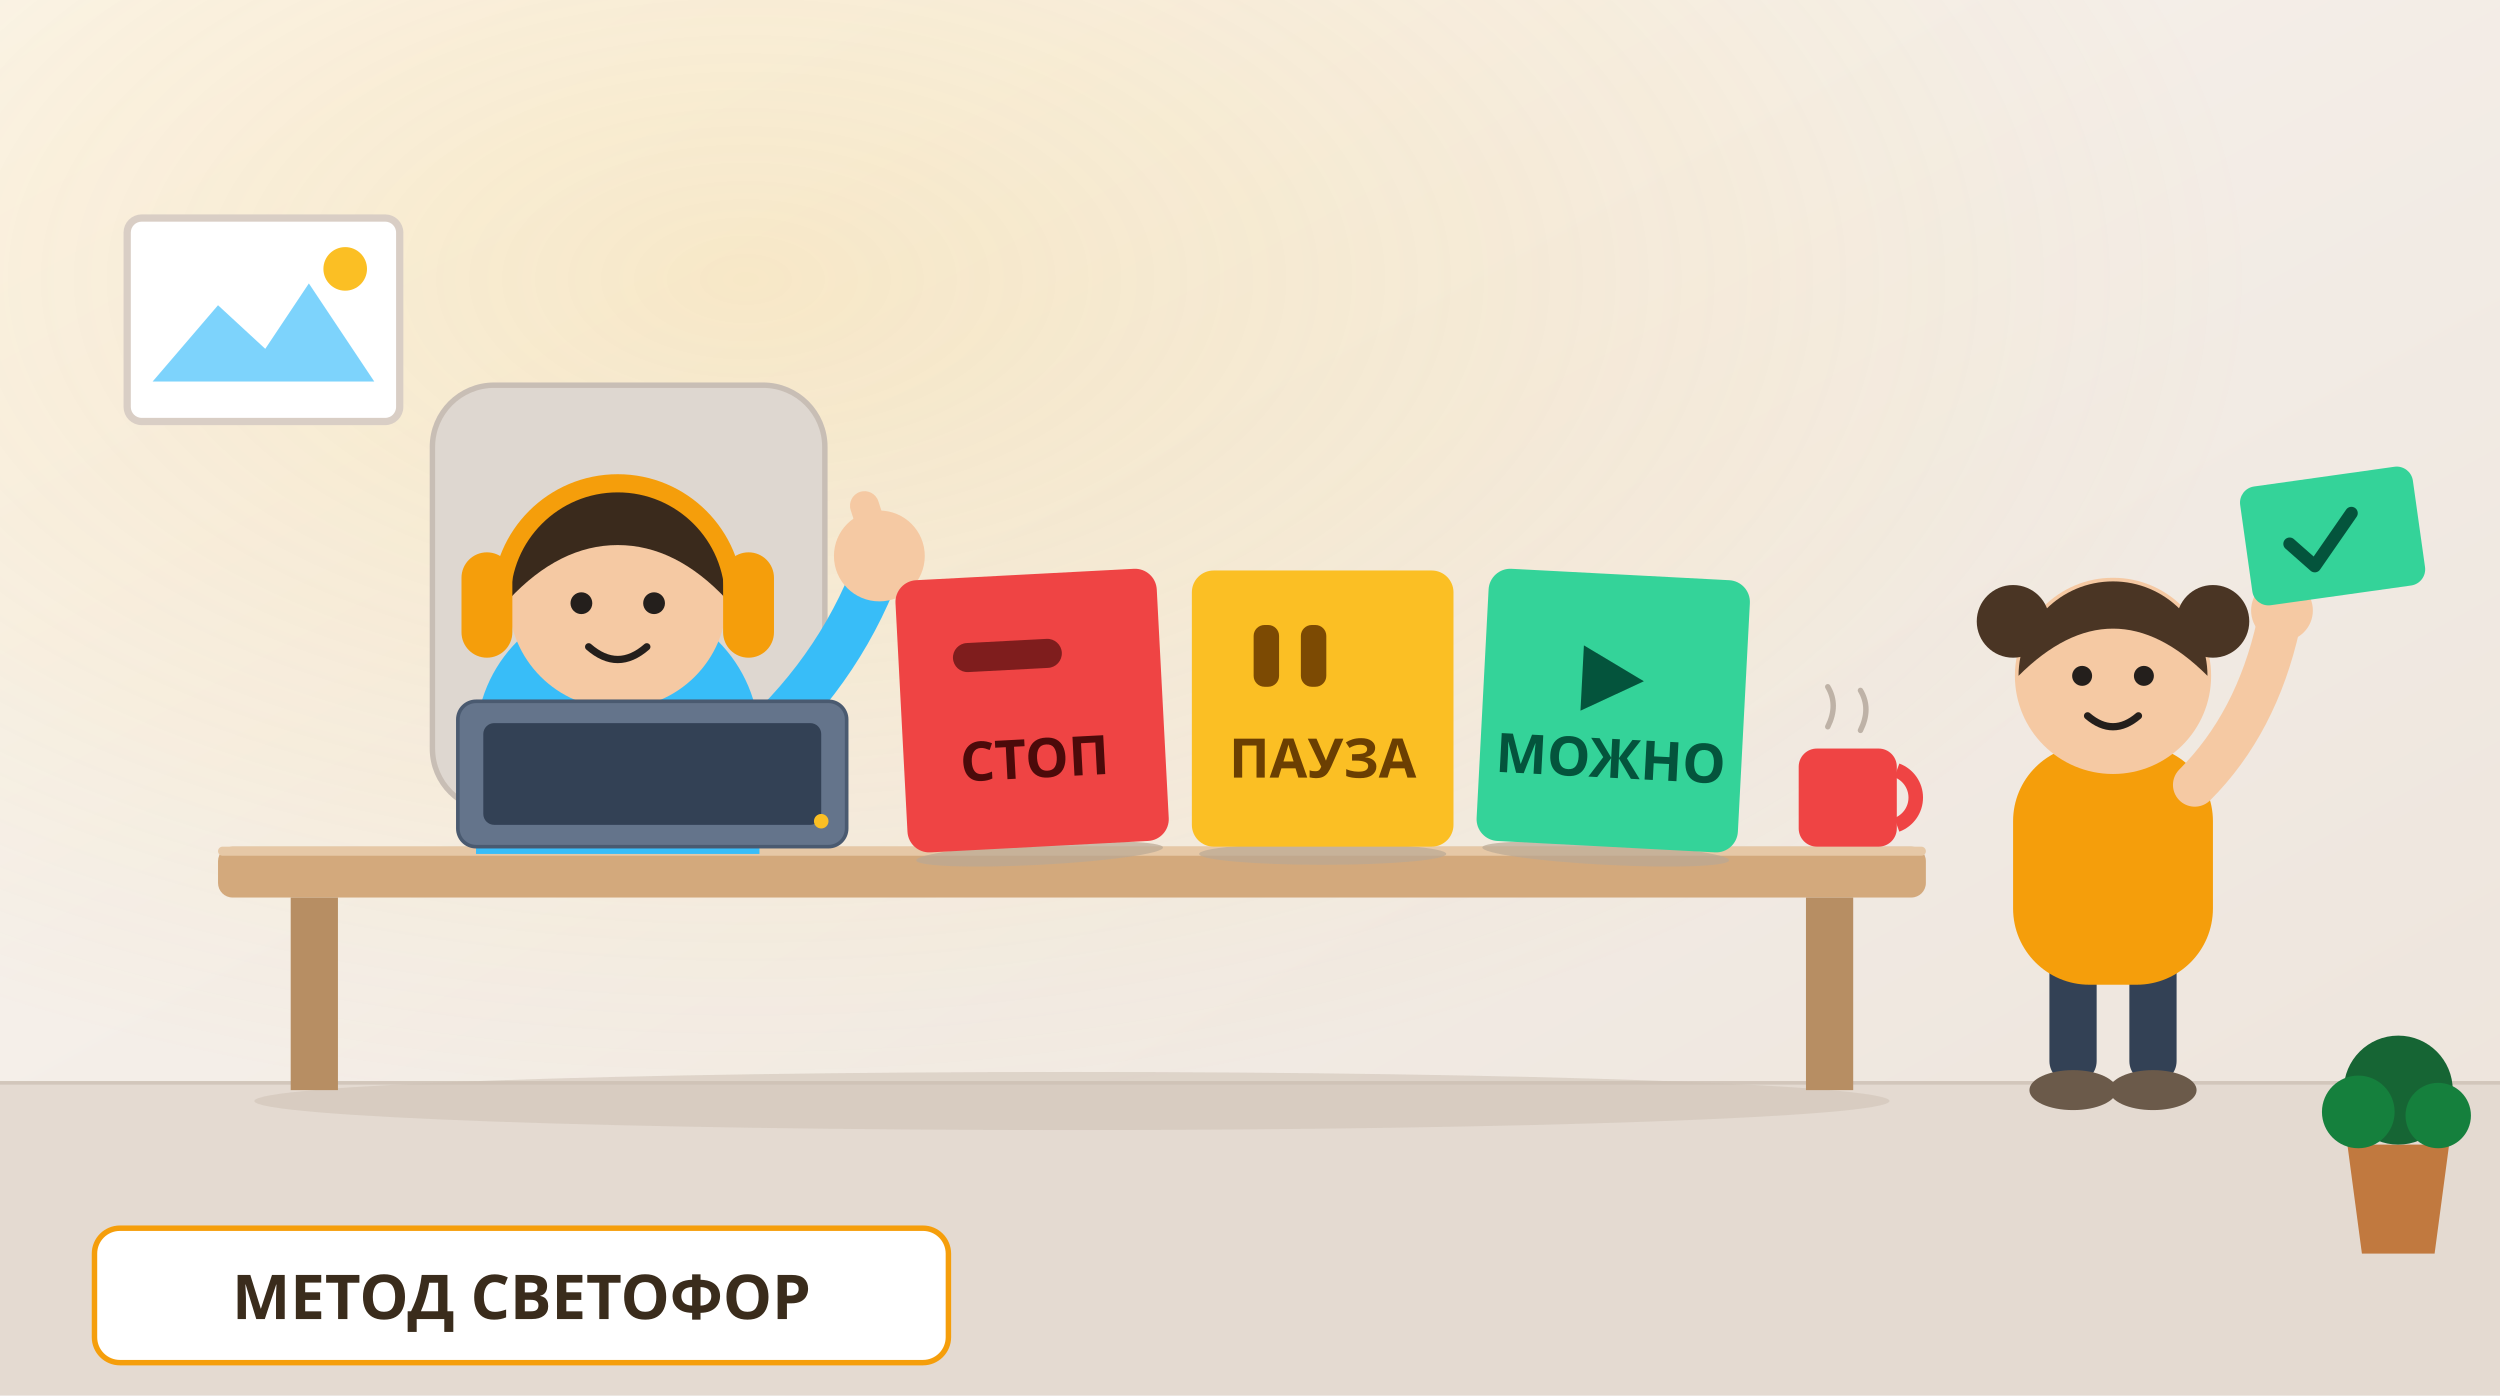
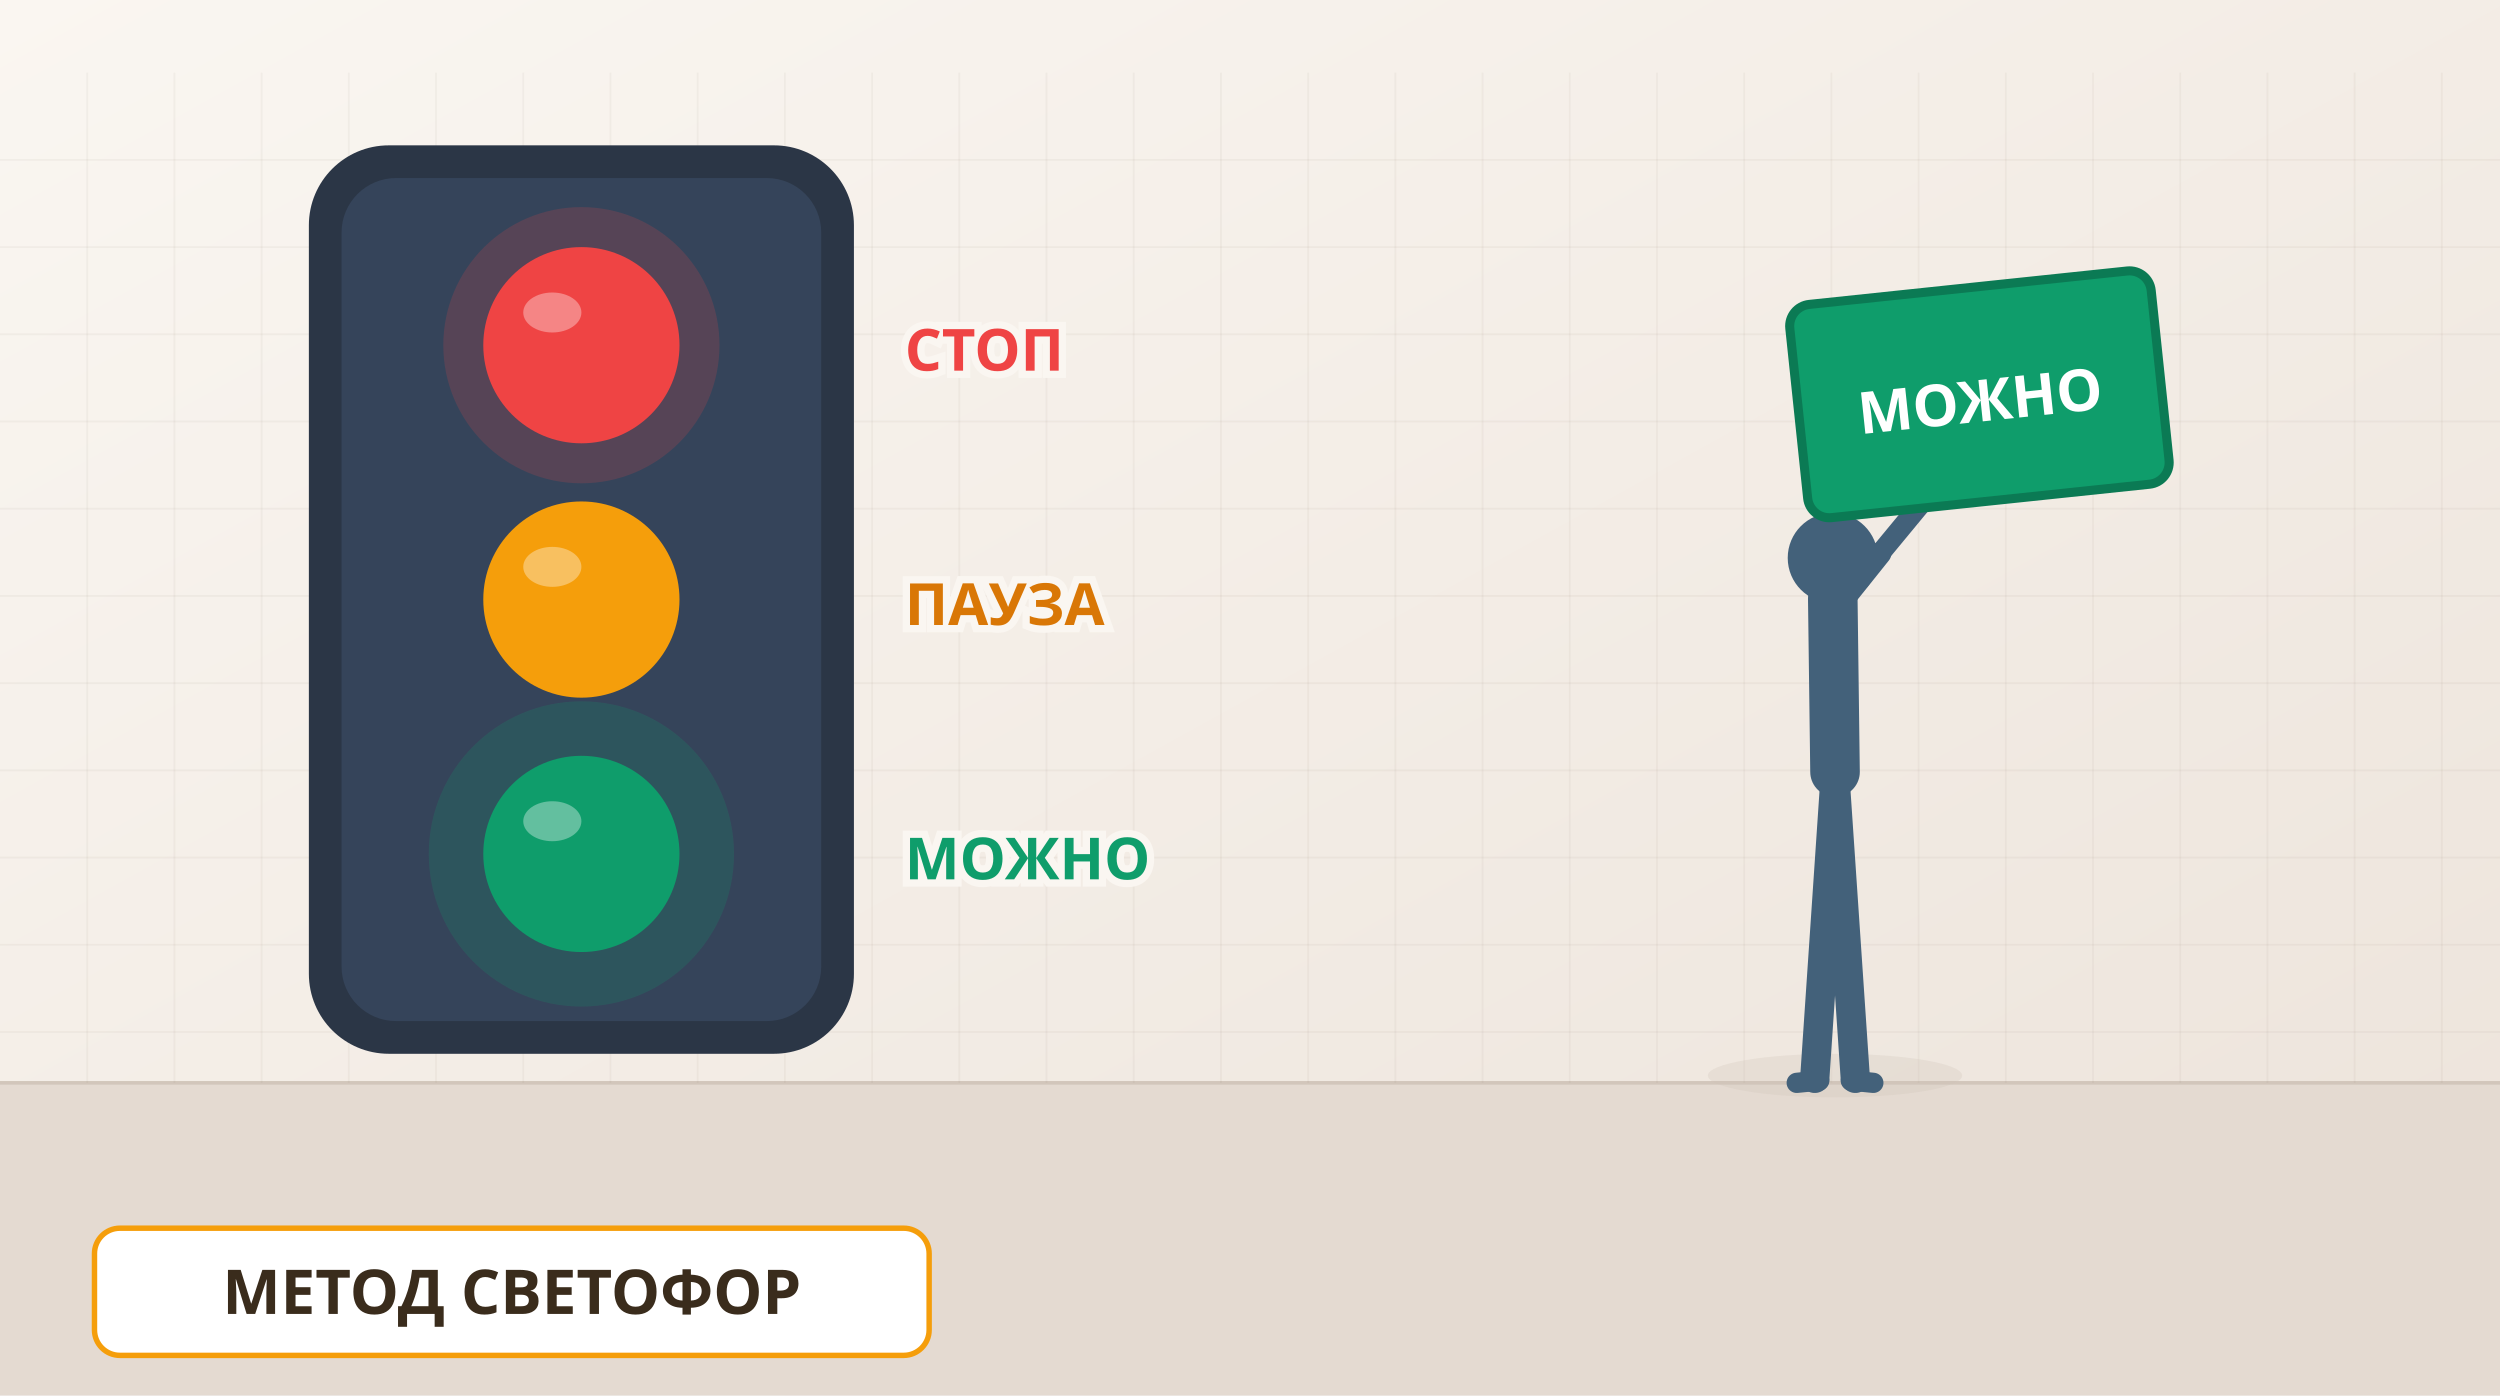
<svg xmlns="http://www.w3.org/2000/svg" viewBox="0 0 1376 768" width="1376" height="768">
  <defs>
-     <linearGradient id="bgTrafficL" x1="0%" y1="0%" x2="100%" y2="100%">
-       <stop offset="0%" stop-color="#faf6f2" />
+     <linearGradient id="bg" x1="0%" y1="0%" x2="100%" y2="100%">
+       <stop offset="0%" stop-color="#faf6f1" />
      <stop offset="100%" stop-color="#ece3da" />
    </linearGradient>
-     <radialGradient id="warmTrafficL" cx="30%" cy="20%" r="60%">
-       <stop offset="0%" stop-color="#fbbf24" stop-opacity="0.18" />
-       <stop offset="100%" stop-color="#fbbf24" stop-opacity="0" />
-     </radialGradient>
  </defs>
-   <rect width="1376" height="768" fill="url(#bgTrafficL)" />
-   <rect width="1376" height="768" fill="url(#warmTrafficL)" />
+   <rect width="1376" height="768" fill="url(#bg)" />
  <rect x="0" y="596" width="1376" height="172" fill="#e4dad1" />
  <line x1="0" y1="596" x2="1376" y2="596" stroke="#d2c6bb" stroke-width="2" />
-   <rect x="70" y="120" width="150" height="112" rx="8" fill="#ffffff" stroke="#d9cec5" stroke-width="4" />
-   <path d="M84 210 L120 168 L146 192 L170 156 L206 210 Z" fill="#7dd3fc" />
-   <circle cx="190" cy="148" r="12" fill="#fbbf24" />
-   <ellipse cx="590" cy="606" rx="450" ry="16" fill="#cdc0b5" fill-opacity="0.55" />
-   <rect x="120" y="466" width="940" height="28" rx="8" fill="#d3a97c" />
-   <rect x="120" y="466" width="940" height="5" rx="2.5" fill="#e6c8a6" />
-   <rect x="160" y="494" width="26" height="106" fill="#b78e63" />
-   <rect x="994" y="494" width="26" height="106" fill="#b78e63" />
-   <rect x="238" y="212" width="216" height="234" rx="34" fill="#ded7d0" />
-   <rect x="238" y="212" width="216" height="234" rx="34" fill="none" stroke="#c8beb5" stroke-width="3" />
-   <path d="M262 470 v-62 a78 78 0 0 1 156 0 v62 z" fill="#38bdf8" />
-   <circle cx="340" cy="330" r="60" fill="#f5c9a3" />
-   <path d="M280 330 a60 60 0 0 1 120 0 q-28 -30 -60 -30 q-32 0 -60 30 z" fill="#3a2a1c" />
-   <circle cx="320" cy="332" r="6" fill="#241f1c" />
-   <circle cx="360" cy="332" r="6" fill="#241f1c" />
-   <path d="M324 356 q16 14 32 0" fill="none" stroke="#241f1c" stroke-width="4" stroke-linecap="round" />
-   <path d="M276 330 a64 64 0 0 1 128 0" fill="none" stroke="#f59e0b" stroke-width="10" stroke-linecap="round" />
-   <rect x="254" y="304" width="28" height="58" rx="14" fill="#f59e0b" />
-   <rect x="398" y="304" width="28" height="58" rx="14" fill="#f59e0b" />
-   <path d="M404 420 q52 -42 76 -100" fill="none" stroke="#38bdf8" stroke-width="26" stroke-linecap="round" />
-   <circle cx="484" cy="306" r="25" fill="#f5c9a3" />
-   <rect x="470" y="270" width="16" height="30" rx="8" fill="#f5c9a3" transform="rotate(-18 478 285)" />
-   <rect x="252" y="386" width="214" height="80" rx="10" fill="#64748b" stroke="#4a5a70" stroke-width="2" />
-   <rect x="266" y="398" width="186" height="56" rx="6" fill="#334155" />
-   <circle cx="452" cy="452" r="4" fill="#fbbf24" />
-   <g transform="rotate(-3 572 466)">
-     <ellipse cx="572" cy="470" rx="68" ry="6" fill="#b9a894" fill-opacity="0.7" />
-     <rect x="500" y="316" width="144" height="150" rx="12" fill="#ef4444" />
-     <rect x="530" y="352" width="60" height="16" rx="8" fill="#7f1d1d" />
-     <text x="572" y="428" font-family="system-ui, sans-serif" font-size="30" font-weight="800" fill="#4c0a0a" text-anchor="middle">СТОП</text>
+   <g stroke="#7c6a58" stroke-opacity="0.055" stroke-width="1">
+     <line x1="48" y1="40" x2="48" y2="596" />
+     <line x1="96" y1="40" x2="96" y2="596" />
+     <line x1="144" y1="40" x2="144" y2="596" />
+     <line x1="192" y1="40" x2="192" y2="596" />
+     <line x1="240" y1="40" x2="240" y2="596" />
+     <line x1="288" y1="40" x2="288" y2="596" />
+     <line x1="336" y1="40" x2="336" y2="596" />
+     <line x1="384" y1="40" x2="384" y2="596" />
+     <line x1="432" y1="40" x2="432" y2="596" />
+     <line x1="480" y1="40" x2="480" y2="596" />
+     <line x1="528" y1="40" x2="528" y2="596" />
+     <line x1="576" y1="40" x2="576" y2="596" />
+     <line x1="624" y1="40" x2="624" y2="596" />
+     <line x1="672" y1="40" x2="672" y2="596" />
+     <line x1="720" y1="40" x2="720" y2="596" />
+     <line x1="768" y1="40" x2="768" y2="596" />
+     <line x1="816" y1="40" x2="816" y2="596" />
+     <line x1="864" y1="40" x2="864" y2="596" />
+     <line x1="912" y1="40" x2="912" y2="596" />
+     <line x1="960" y1="40" x2="960" y2="596" />
+     <line x1="1008" y1="40" x2="1008" y2="596" />
+     <line x1="1056" y1="40" x2="1056" y2="596" />
+     <line x1="1104" y1="40" x2="1104" y2="596" />
+     <line x1="1152" y1="40" x2="1152" y2="596" />
+     <line x1="1200" y1="40" x2="1200" y2="596" />
+     <line x1="1248" y1="40" x2="1248" y2="596" />
+     <line x1="1296" y1="40" x2="1296" y2="596" />
+     <line x1="1344" y1="40" x2="1344" y2="596" />
+     <line x1="0" y1="88" x2="1376" y2="88" />
+     <line x1="0" y1="136" x2="1376" y2="136" />
+     <line x1="0" y1="184" x2="1376" y2="184" />
+     <line x1="0" y1="232" x2="1376" y2="232" />
+     <line x1="0" y1="280" x2="1376" y2="280" />
+     <line x1="0" y1="328" x2="1376" y2="328" />
+     <line x1="0" y1="376" x2="1376" y2="376" />
+     <line x1="0" y1="424" x2="1376" y2="424" />
+     <line x1="0" y1="472" x2="1376" y2="472" />
+     <line x1="0" y1="520" x2="1376" y2="520" />
+     <line x1="0" y1="568" x2="1376" y2="568" />
+   </g>
+   <rect x="170" y="80" width="300" height="500" rx="44" fill="#2b3646" />
+   <rect x="188" y="98" width="264" height="464" rx="30" fill="#35445a" />
+   <circle cx="320" cy="190" r="76" fill="#ef4444" opacity="0.18" />
+   <circle cx="320" cy="190" r="54" fill="#ef4444" />
+   <ellipse cx="304" cy="172" rx="16" ry="11" fill="#ffffff" opacity="0.35" />
+   <circle cx="320" cy="330" r="54" fill="#f59e0b" />
+   <ellipse cx="304" cy="312" rx="16" ry="11" fill="#ffffff" opacity="0.35" />
+   <circle cx="320" cy="470" r="84" fill="#0f9d6b" opacity="0.2" />
+   <circle cx="320" cy="470" r="54" fill="#0f9d6b" />
+   <ellipse cx="304" cy="452" rx="16" ry="11" fill="#ffffff" opacity="0.35" />
+   <text x="498" y="204" font-family="system-ui, sans-serif" font-size="32" font-weight="800" fill="#ef4444" paint-order="stroke" stroke="#faf6f1" stroke-width="8">СТОП</text>
+   <text x="498" y="344" font-family="system-ui, sans-serif" font-size="32" font-weight="800" fill="#d97706" paint-order="stroke" stroke="#faf6f1" stroke-width="8">ПАУЗА</text>
+   <text x="498" y="484" font-family="system-ui, sans-serif" font-size="32" font-weight="800" fill="#0f9d6b" paint-order="stroke" stroke="#faf6f1" stroke-width="8">МОЖНО</text>
+   <ellipse cx="1010" cy="592" rx="70" ry="12" fill="#cdc0b5" fill-opacity="0.26" />
+   <g transform="translate(1010 596) scale(0.62)" stroke="#43617a" fill="none" stroke-linecap="round">
+     <path d="M0 -270 L-18 -4" stroke-width="26" />
+     <path d="M0 -270 L18 -4" stroke-width="26" />
+     <path d="M-14 -2 L-34 0" stroke-width="18" />
+     <path d="M14 -2 L34 0" stroke-width="18" />
+     <path d="M0 -276 L-2 -430" stroke-width="44" />
+     <circle cx="-2" cy="-466" r="40" fill="#43617a" stroke="none" />
+     <path d="M0 -420 L40 -470" stroke-width="20" />
+     <path d="M40 -470 L78 -516" stroke-width="18" />
+   </g>
+   <g transform="rotate(-6 1090 222)">
+     <rect x="990" y="158" width="200" height="118" rx="12" fill="#0f9d6b" stroke="#0b7a54" stroke-width="5" />
+     <text x="1090" y="232" font-family="system-ui, sans-serif" font-size="32" font-weight="800" fill="#ffffff" text-anchor="middle">МОЖНО</text>
  </g>
  <g>
-     <ellipse cx="728" cy="470" rx="68" ry="6" fill="#b9a894" fill-opacity="0.7" />
-     <rect x="656" y="314" width="144" height="152" rx="12" fill="#fbbf24" />
-     <rect x="690" y="344" width="14" height="34" rx="6" fill="#7c4a03" />
-     <rect x="716" y="344" width="14" height="34" rx="6" fill="#7c4a03" />
-     <text x="728" y="428" font-family="system-ui, sans-serif" font-size="30" font-weight="800" fill="#6b3f02" text-anchor="middle">ПАУЗА</text>
+     <rect x="52.0" y="676" width="459.4" height="70" rx="14" fill="#ffffff" stroke="#f59e0b" stroke-width="3" />
+     <text x="281.7" y="723.2" font-family="system-ui, sans-serif" font-size="34" font-weight="800" fill="#3a2c1c" text-anchor="middle">МЕТОД СВЕТОФОР</text>
  </g>
-   <g transform="rotate(3 884 466)">
-     <ellipse cx="884" cy="470" rx="68" ry="6" fill="#b9a894" fill-opacity="0.7" />
-     <rect x="812" y="316" width="144" height="150" rx="12" fill="#34d399" />
-     <path d="M866 356 l34 18 l-34 18 z" fill="#04543c" />
-     <text x="884" y="428" font-family="system-ui, sans-serif" font-size="30" font-weight="800" fill="#04543c" text-anchor="middle">МОЖНО</text>
-   </g>
-   <rect x="990" y="412" width="54" height="54" rx="10" fill="#ef4444" />
-   <path d="M1044 424 a16 16 0 0 1 0 30" fill="none" stroke="#ef4444" stroke-width="8" />
-   <path d="M1006 400 q6 -12 0 -22 M1024 402 q6 -12 0 -22" fill="none" stroke="#a89b8e" stroke-width="3" stroke-linecap="round" opacity="0.7" />
-   <rect x="1128" y="520" width="26" height="76" rx="12" fill="#334155" />
-   <rect x="1172" y="520" width="26" height="76" rx="12" fill="#334155" />
-   <ellipse cx="1141" cy="600" rx="24" ry="11" fill="#6b5a4a" />
-   <ellipse cx="1185" cy="600" rx="24" ry="11" fill="#6b5a4a" />
-   <rect x="1108" y="410" width="110" height="132" rx="42" fill="#f59e0b" />
-   <circle cx="1163" cy="372" r="54" fill="#f5c9a3" />
-   <circle cx="1108" cy="342" r="20" fill="#4a3524" />
-   <circle cx="1218" cy="342" r="20" fill="#4a3524" />
-   <path d="M1111 372 a52 52 0 0 1 104 0 q-26 -26 -52 -26 q-26 0 -52 26 z" fill="#4a3524" />
-   <circle cx="1146" cy="372" r="5.5" fill="#241f1c" />
-   <circle cx="1180" cy="372" r="5.5" fill="#241f1c" />
-   <path d="M1149 394 q14 12 28 0" fill="none" stroke="#241f1c" stroke-width="4" stroke-linecap="round" />
-   <path d="M1208 432 q34 -34 46 -88" fill="none" stroke="#f5c9a3" stroke-width="24" stroke-linecap="round" />
-   <circle cx="1256" cy="336" r="17" fill="#f5c9a3" />
-   <g transform="rotate(-8 1284 296)">
-     <rect x="1236" y="262" width="96" height="66" rx="9" fill="#34d399" />
-     <path d="M1260 296 l12 14 l24 -26" fill="none" stroke="#04543c" stroke-width="7" stroke-linecap="round" stroke-linejoin="round" />
-   </g>
-   <path d="M1300 690 l-8 -60 h56 l-8 60 z" fill="#c1793f" />
-   <circle cx="1320" cy="600" r="30" fill="#166534" />
-   <circle cx="1298" cy="612" r="20" fill="#15803d" />
-   <circle cx="1342" cy="614" r="18" fill="#15803d" />
-   <rect x="52" y="676" width="470" height="74" rx="14" fill="#ffffff" stroke="#f59e0b" stroke-width="3" />
-   <text x="287" y="726" font-family="system-ui, sans-serif" font-size="34" font-weight="800" fill="#3a2c1c" text-anchor="middle">МЕТОД СВЕТОФОР</text>
</svg>
